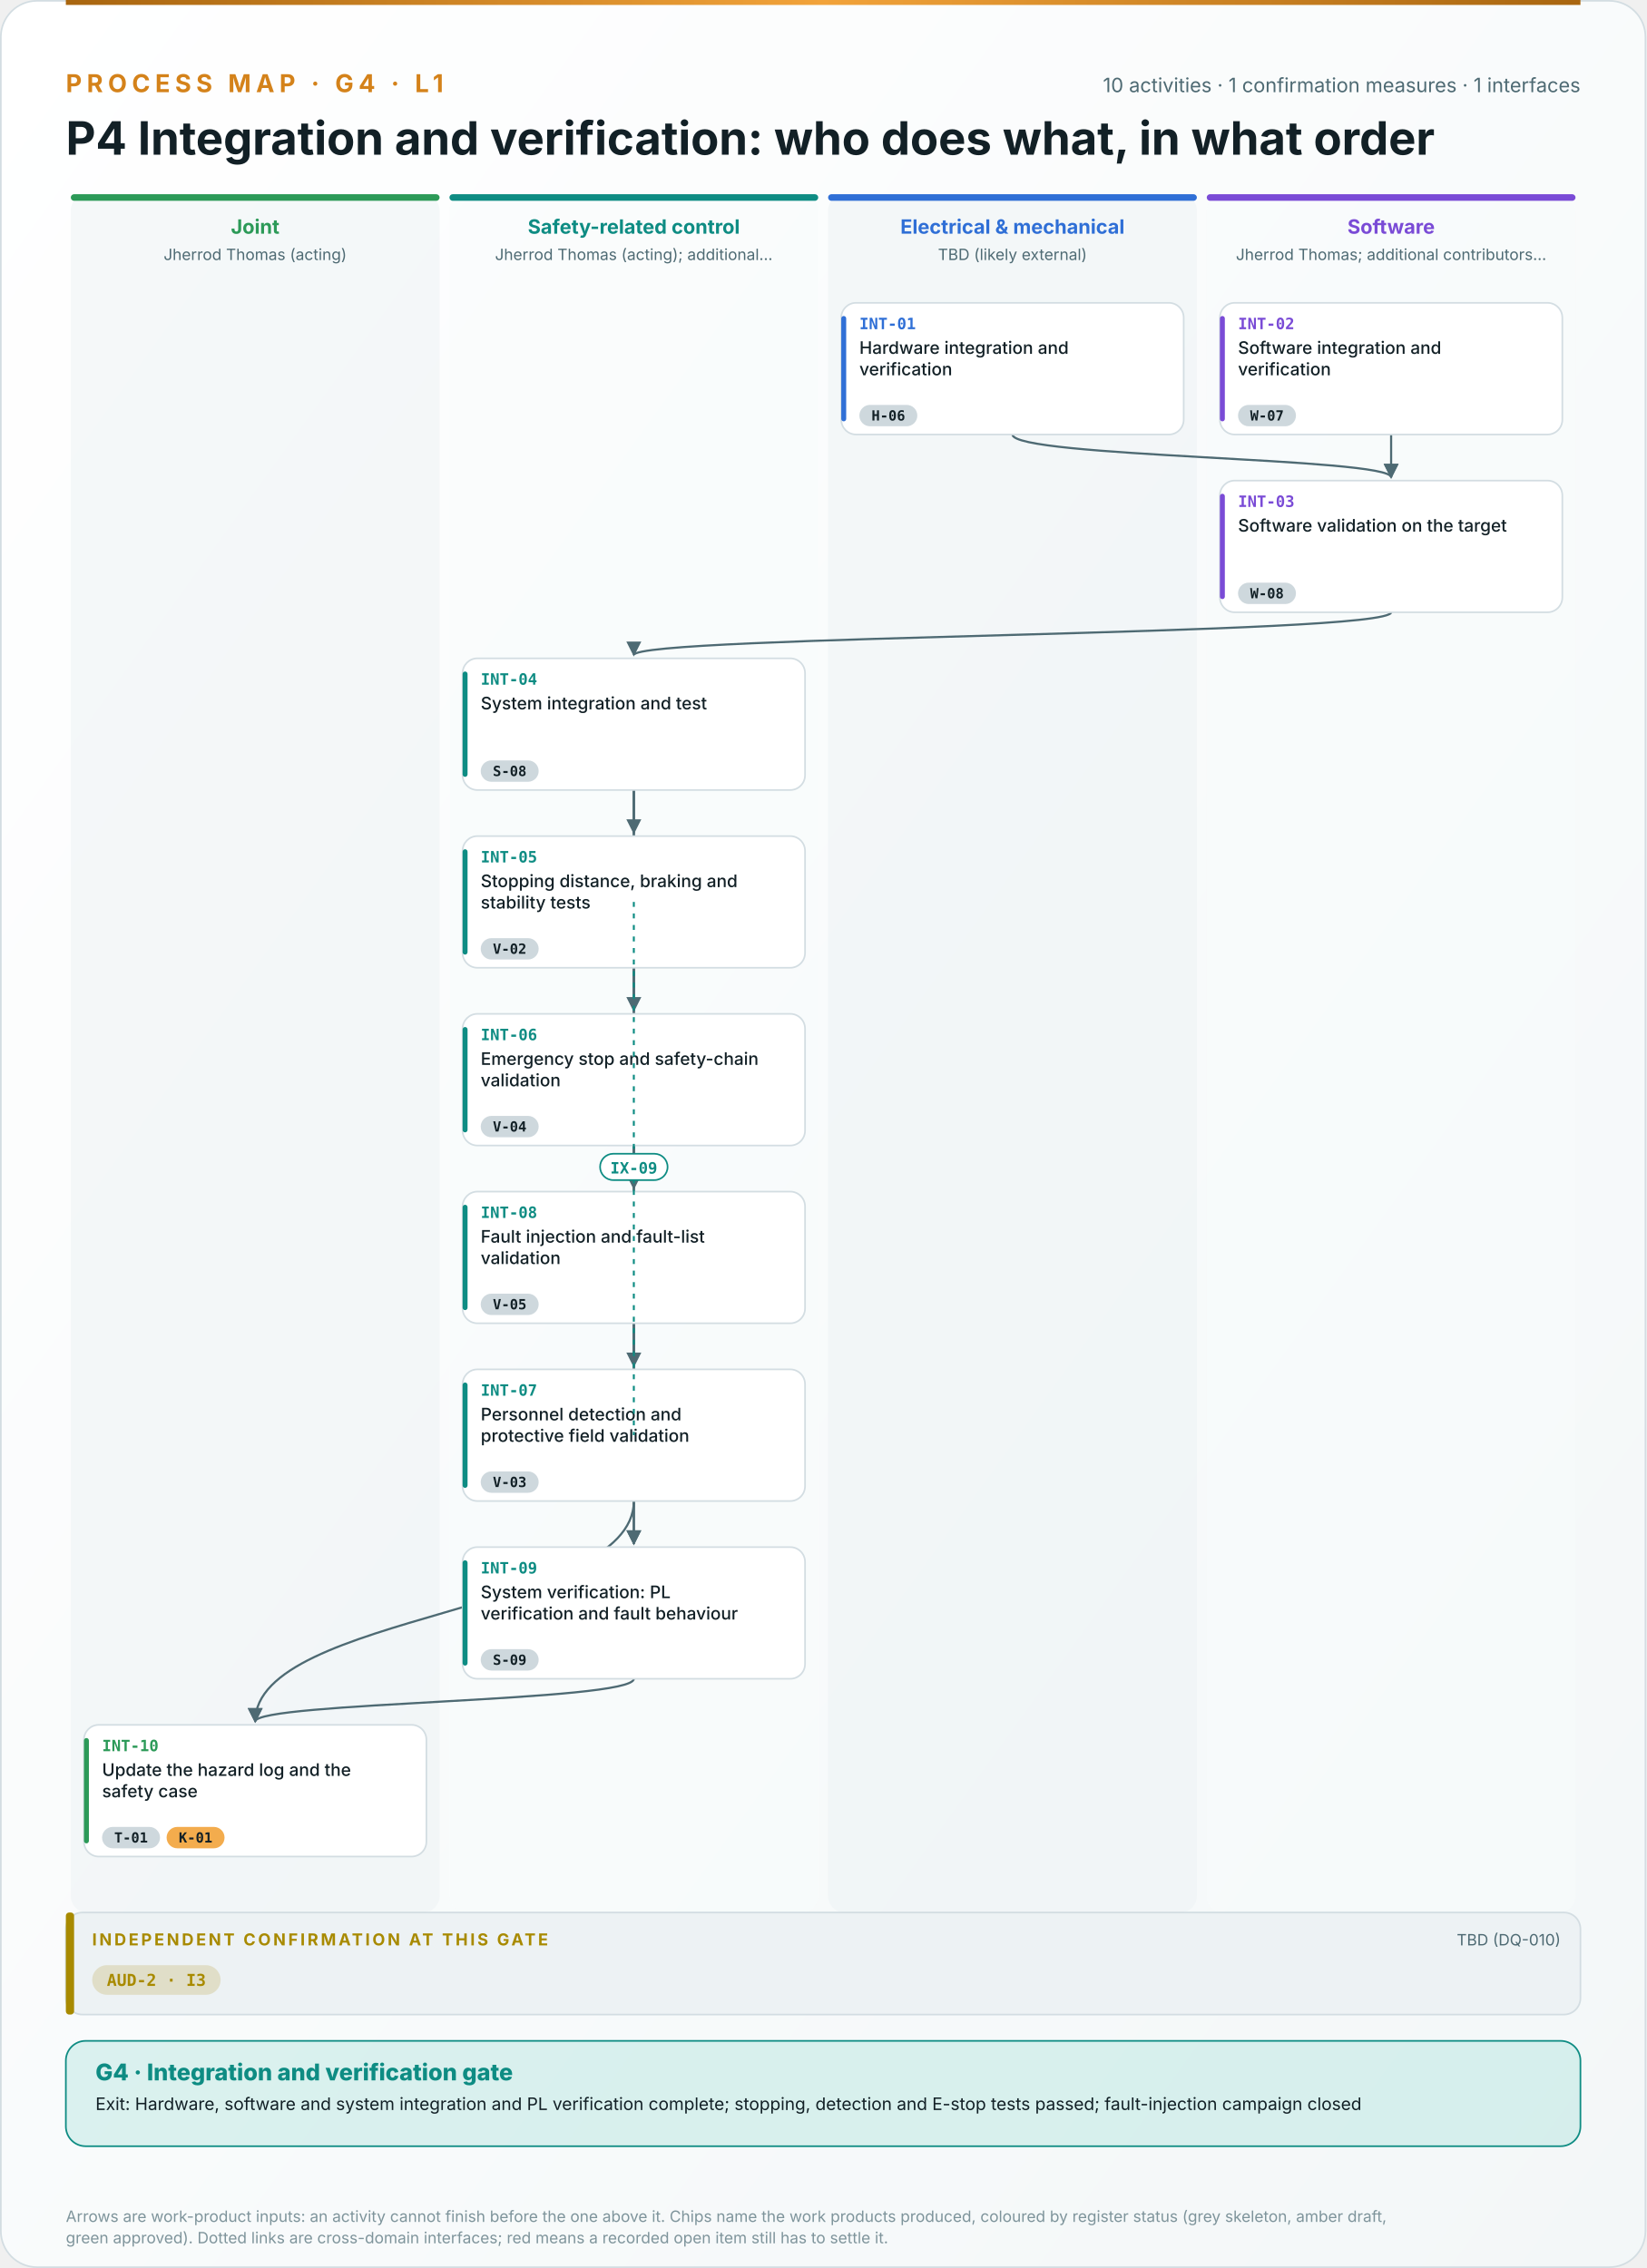
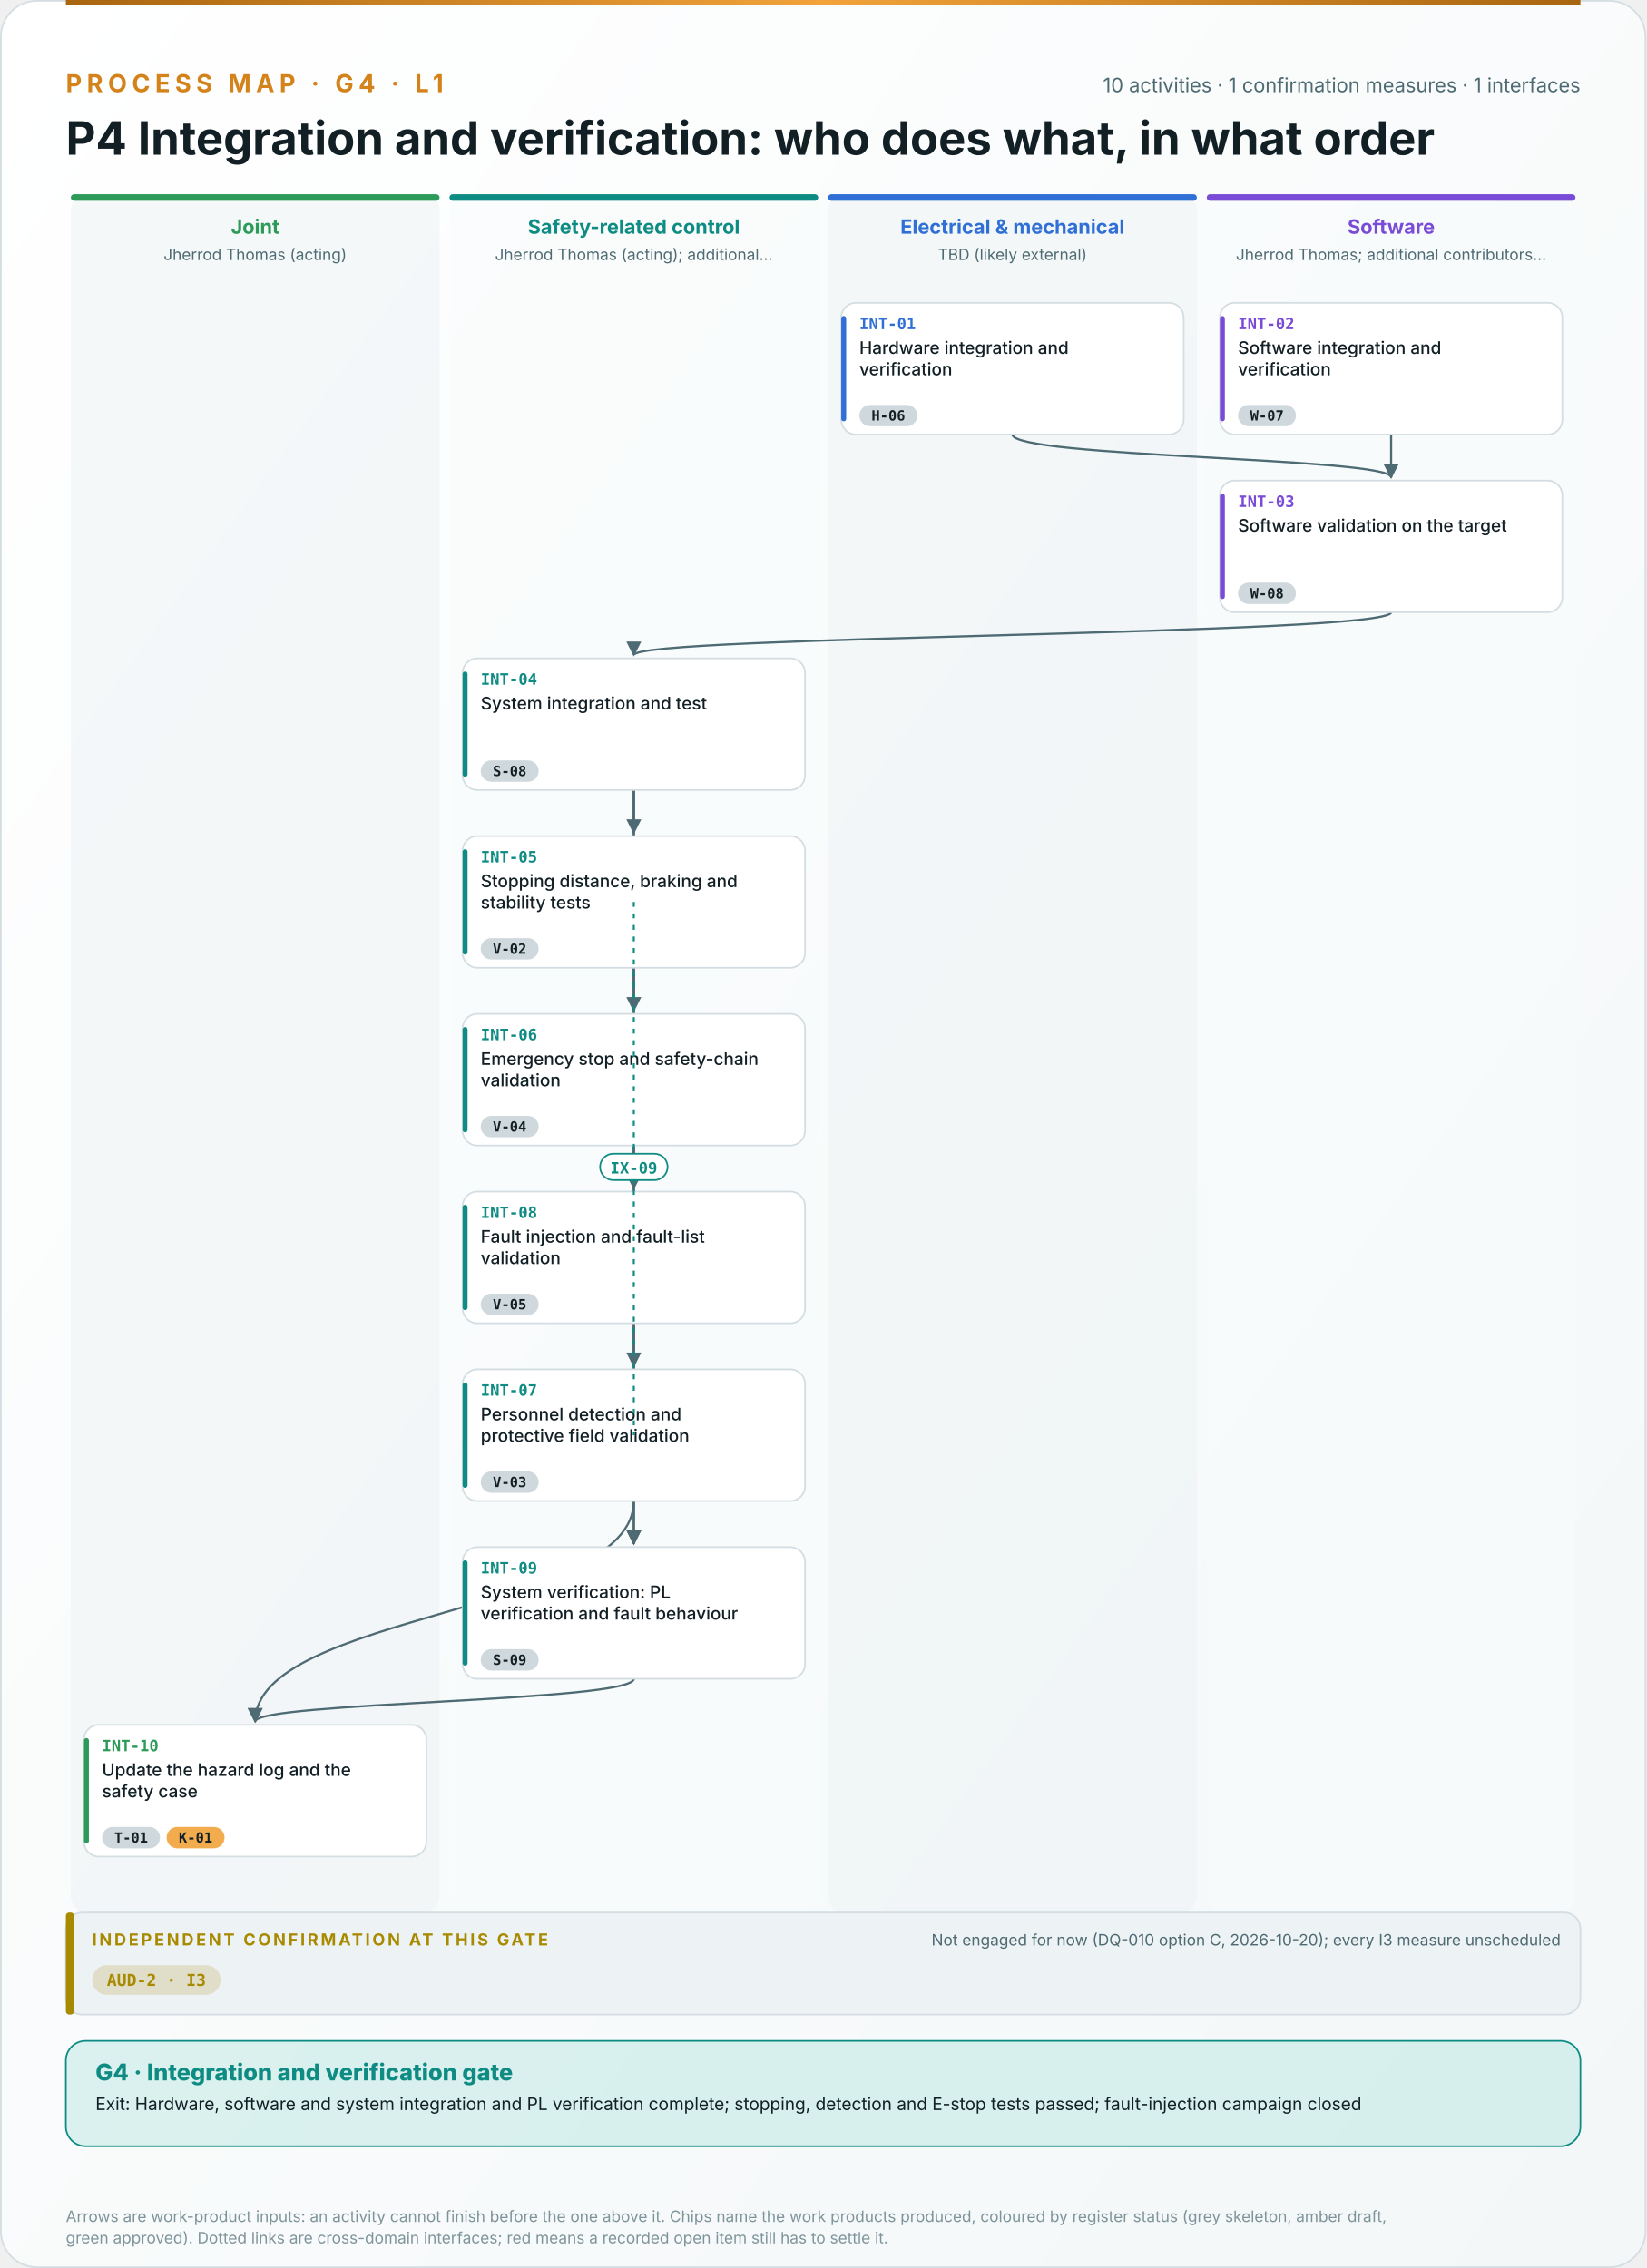
<svg xmlns="http://www.w3.org/2000/svg" width="1000" height="1378" viewBox="0 0 1000 1378" role="img" aria-labelledby="p4-t p4-d">
  <defs>
    <linearGradient id="p4-bg" x1="0" y1="0" x2="1" y2="1">
      <stop offset="0" stop-color="#FFFFFF" />
      <stop offset="1" stop-color="#F3F7F8" />
    </linearGradient>
    <linearGradient id="p4-amber" x1="0" y1="0" x2="1" y2="0">
      <stop offset="0" stop-color="#A8650F" />
      <stop offset="0.5" stop-color="#F2A33A" />
      <stop offset="1" stop-color="#A8650F" />
    </linearGradient>
    <marker id="p4-arrow" viewBox="0 0 10 10" refX="9" refY="5" markerWidth="7" markerHeight="7" orient="auto-start-reverse">
      <path d="M0,0 L10,5 L0,10 z" fill="#4E6A73" />
    </marker>
    <marker id="p4-arrow-amber" viewBox="0 0 10 10" refX="9" refY="5" markerWidth="7" markerHeight="7" orient="auto-start-reverse">
      <path d="M0,0 L10,5 L0,10 z" fill="#D4821A" />
    </marker>
  </defs>
  <rect x="0.5" y="0.5" width="999" height="1377" rx="22" fill="url(#p4-bg)" stroke="#D3DDE2" />
  <rect x="40" y="0" width="920" height="3" fill="url(#p4-amber)" />
  <text x="40" y="56" font-family="Inter, 'Segoe UI', 'Helvetica Neue', Helvetica, Arial, sans-serif" font-size="15" font-weight="700" fill="#D4821A" text-anchor="start" letter-spacing="3">PROCESS MAP · G4 · L1</text>
  <text x="40" y="94" font-family="Inter, 'Segoe UI', 'Helvetica Neue', Helvetica, Arial, sans-serif" font-size="28" font-weight="700" fill="#122026" text-anchor="start">P4 Integration and verification: who does what, in what order</text>
  <text x="960" y="56" font-family="Inter, 'Segoe UI', 'Helvetica Neue', Helvetica, Arial, sans-serif" font-size="12" font-weight="400" fill="#4E6A73" text-anchor="end">10 activities · 1 confirmation measures · 1 interfaces</text>
  <rect x="43" y="118" width="224" height="1044" rx="10" fill="#EDF2F4" fill-opacity="0.55" />
  <rect x="43" y="118" width="224" height="4" rx="2" fill="#2C9A58" />
  <text x="155" y="142" font-family="Inter, 'Segoe UI', 'Helvetica Neue', Helvetica, Arial, sans-serif" font-size="12" font-weight="700" fill="#2C9A58" text-anchor="middle">Joint</text>
  <text x="155" y="158" font-family="Inter, 'Segoe UI', 'Helvetica Neue', Helvetica, Arial, sans-serif" font-size="9.5" font-weight="400" fill="#4E6A73" text-anchor="middle">Jherrod Thomas (acting)</text>
  <rect x="273" y="118" width="224" height="1044" rx="10" fill="#F7FAFB" fill-opacity="0.55" />
  <rect x="273" y="118" width="224" height="4" rx="2" fill="#0E8C83" />
  <text x="385" y="142" font-family="Inter, 'Segoe UI', 'Helvetica Neue', Helvetica, Arial, sans-serif" font-size="12" font-weight="700" fill="#0E8C83" text-anchor="middle">Safety-related control</text>
  <text x="385" y="158" font-family="Inter, 'Segoe UI', 'Helvetica Neue', Helvetica, Arial, sans-serif" font-size="9.5" font-weight="400" fill="#4E6A73" text-anchor="middle">Jherrod Thomas (acting); additional…</text>
  <rect x="503" y="118" width="224" height="1044" rx="10" fill="#EDF2F4" fill-opacity="0.55" />
  <rect x="503" y="118" width="224" height="4" rx="2" fill="#2F6FD6" />
  <text x="615" y="142" font-family="Inter, 'Segoe UI', 'Helvetica Neue', Helvetica, Arial, sans-serif" font-size="12" font-weight="700" fill="#2F6FD6" text-anchor="middle">Electrical &amp; mechanical</text>
  <text x="615" y="158" font-family="Inter, 'Segoe UI', 'Helvetica Neue', Helvetica, Arial, sans-serif" font-size="9.5" font-weight="400" fill="#4E6A73" text-anchor="middle">TBD (likely external)</text>
  <rect x="733" y="118" width="224" height="1044" rx="10" fill="#F7FAFB" fill-opacity="0.55" />
  <rect x="733" y="118" width="224" height="4" rx="2" fill="#7A4BD6" />
  <text x="845" y="142" font-family="Inter, 'Segoe UI', 'Helvetica Neue', Helvetica, Arial, sans-serif" font-size="12" font-weight="700" fill="#7A4BD6" text-anchor="middle">Software</text>
  <text x="845" y="158" font-family="Inter, 'Segoe UI', 'Helvetica Neue', Helvetica, Arial, sans-serif" font-size="9.5" font-weight="400" fill="#4E6A73" text-anchor="middle">Jherrod Thomas; additional contributors…</text>
  <path d="M615.0,264.0 C615.0,278.0 845.0,278.0 845.0,290.0" fill="none" stroke="#4E6A73" stroke-width="1.3" marker-end="url(#p4-arrow)" />
  <path d="M845.0,264.0 L845.0,290.0" fill="none" stroke="#4E6A73" stroke-width="1.3" marker-end="url(#p4-arrow)" />
  <path d="M845.0,372.0 C845.0,386.0 385.0,386.0 385.0,398.0" fill="none" stroke="#4E6A73" stroke-width="1.3" marker-end="url(#p4-arrow)" />
  <path d="M385.0,480.0 L385.0,506.0" fill="none" stroke="#4E6A73" stroke-width="1.3" marker-end="url(#p4-arrow)" />
  <path d="M385.0,480.0 L385.0,614.0" fill="none" stroke="#4E6A73" stroke-width="1.3" marker-end="url(#p4-arrow)" />
  <path d="M385.0,588.0 L385.0,830.0" fill="none" stroke="#4E6A73" stroke-width="1.3" marker-end="url(#p4-arrow)" />
  <path d="M385.0,480.0 L385.0,722.0" fill="none" stroke="#4E6A73" stroke-width="1.3" marker-end="url(#p4-arrow)" />
  <path d="M385.0,696.0 L385.0,938.0" fill="none" stroke="#4E6A73" stroke-width="1.3" marker-end="url(#p4-arrow)" />
  <path d="M385.0,804.0 L385.0,938.0" fill="none" stroke="#4E6A73" stroke-width="1.3" marker-end="url(#p4-arrow)" />
  <path d="M385.0,912.0 C385.0,980.0 155.0,980.0 155.0,1046.0" fill="none" stroke="#4E6A73" stroke-width="1.3" marker-end="url(#p4-arrow)" />
  <path d="M385.0,1020.0 C385.0,1034.0 155.0,1034.0 155.0,1046.0" fill="none" stroke="#4E6A73" stroke-width="1.3" marker-end="url(#p4-arrow)" />
  <rect x="511" y="184" width="208" height="80" rx="9" fill="#FFFFFF" stroke="#D3DDE2" stroke-width="1" />
  <rect x="511" y="192" width="3" height="64" rx="1.5" fill="#2F6FD6" />
  <text x="522" y="200" font-family="'JetBrains Mono', 'SFMono-Regular', Menlo, Consolas, monospace" font-size="9.5" font-weight="700" fill="#2F6FD6" text-anchor="start">INT-01</text>
  <text x="522" y="215" font-family="Inter, 'Segoe UI', 'Helvetica Neue', Helvetica, Arial, sans-serif" font-size="10.5" font-weight="500" fill="#122026" text-anchor="start">Hardware integration and</text>
  <text x="522" y="228" font-family="Inter, 'Segoe UI', 'Helvetica Neue', Helvetica, Arial, sans-serif" font-size="10.5" font-weight="500" fill="#122026" text-anchor="start">verification</text>
  <rect x="522" y="246" width="35.2" height="13" rx="6.5" fill="#C9D4D9" fill-opacity="0.9" />
  <text x="539.6" y="255.5" font-family="'JetBrains Mono', 'SFMono-Regular', Menlo, Consolas, monospace" font-size="8.5" font-weight="700" fill="#122026" text-anchor="middle">H-06</text>
  <rect x="741" y="184" width="208" height="80" rx="9" fill="#FFFFFF" stroke="#D3DDE2" stroke-width="1" />
  <rect x="741" y="192" width="3" height="64" rx="1.5" fill="#7A4BD6" />
  <text x="752" y="200" font-family="'JetBrains Mono', 'SFMono-Regular', Menlo, Consolas, monospace" font-size="9.5" font-weight="700" fill="#7A4BD6" text-anchor="start">INT-02</text>
  <text x="752" y="215" font-family="Inter, 'Segoe UI', 'Helvetica Neue', Helvetica, Arial, sans-serif" font-size="10.5" font-weight="500" fill="#122026" text-anchor="start">Software integration and</text>
  <text x="752" y="228" font-family="Inter, 'Segoe UI', 'Helvetica Neue', Helvetica, Arial, sans-serif" font-size="10.5" font-weight="500" fill="#122026" text-anchor="start">verification</text>
  <rect x="752" y="246" width="35.2" height="13" rx="6.5" fill="#C9D4D9" fill-opacity="0.9" />
  <text x="769.6" y="255.5" font-family="'JetBrains Mono', 'SFMono-Regular', Menlo, Consolas, monospace" font-size="8.5" font-weight="700" fill="#122026" text-anchor="middle">W-07</text>
  <rect x="741" y="292" width="208" height="80" rx="9" fill="#FFFFFF" stroke="#D3DDE2" stroke-width="1" />
  <rect x="741" y="300" width="3" height="64" rx="1.5" fill="#7A4BD6" />
  <text x="752" y="308" font-family="'JetBrains Mono', 'SFMono-Regular', Menlo, Consolas, monospace" font-size="9.5" font-weight="700" fill="#7A4BD6" text-anchor="start">INT-03</text>
  <text x="752" y="323" font-family="Inter, 'Segoe UI', 'Helvetica Neue', Helvetica, Arial, sans-serif" font-size="10.5" font-weight="500" fill="#122026" text-anchor="start">Software validation on the target</text>
  <rect x="752" y="354" width="35.2" height="13" rx="6.5" fill="#C9D4D9" fill-opacity="0.9" />
  <text x="769.6" y="363.5" font-family="'JetBrains Mono', 'SFMono-Regular', Menlo, Consolas, monospace" font-size="8.5" font-weight="700" fill="#122026" text-anchor="middle">W-08</text>
  <rect x="281" y="400" width="208" height="80" rx="9" fill="#FFFFFF" stroke="#D3DDE2" stroke-width="1" />
  <rect x="281" y="408" width="3" height="64" rx="1.5" fill="#0E8C83" />
  <text x="292" y="416" font-family="'JetBrains Mono', 'SFMono-Regular', Menlo, Consolas, monospace" font-size="9.5" font-weight="700" fill="#0E8C83" text-anchor="start">INT-04</text>
  <text x="292" y="431" font-family="Inter, 'Segoe UI', 'Helvetica Neue', Helvetica, Arial, sans-serif" font-size="10.5" font-weight="500" fill="#122026" text-anchor="start">System integration and test</text>
  <rect x="292" y="462" width="35.2" height="13" rx="6.5" fill="#C9D4D9" fill-opacity="0.9" />
  <text x="309.6" y="471.5" font-family="'JetBrains Mono', 'SFMono-Regular', Menlo, Consolas, monospace" font-size="8.5" font-weight="700" fill="#122026" text-anchor="middle">S-08</text>
  <rect x="281" y="508" width="208" height="80" rx="9" fill="#FFFFFF" stroke="#D3DDE2" stroke-width="1" />
  <rect x="281" y="516" width="3" height="64" rx="1.5" fill="#0E8C83" />
  <text x="292" y="524" font-family="'JetBrains Mono', 'SFMono-Regular', Menlo, Consolas, monospace" font-size="9.5" font-weight="700" fill="#0E8C83" text-anchor="start">INT-05</text>
  <text x="292" y="539" font-family="Inter, 'Segoe UI', 'Helvetica Neue', Helvetica, Arial, sans-serif" font-size="10.5" font-weight="500" fill="#122026" text-anchor="start">Stopping distance, braking and</text>
  <text x="292" y="552" font-family="Inter, 'Segoe UI', 'Helvetica Neue', Helvetica, Arial, sans-serif" font-size="10.5" font-weight="500" fill="#122026" text-anchor="start">stability tests</text>
  <rect x="292" y="570" width="35.2" height="13" rx="6.5" fill="#C9D4D9" fill-opacity="0.9" />
  <text x="309.6" y="579.5" font-family="'JetBrains Mono', 'SFMono-Regular', Menlo, Consolas, monospace" font-size="8.5" font-weight="700" fill="#122026" text-anchor="middle">V-02</text>
  <rect x="281" y="616" width="208" height="80" rx="9" fill="#FFFFFF" stroke="#D3DDE2" stroke-width="1" />
  <rect x="281" y="624" width="3" height="64" rx="1.5" fill="#0E8C83" />
  <text x="292" y="632" font-family="'JetBrains Mono', 'SFMono-Regular', Menlo, Consolas, monospace" font-size="9.5" font-weight="700" fill="#0E8C83" text-anchor="start">INT-06</text>
  <text x="292" y="647" font-family="Inter, 'Segoe UI', 'Helvetica Neue', Helvetica, Arial, sans-serif" font-size="10.5" font-weight="500" fill="#122026" text-anchor="start">Emergency stop and safety-chain</text>
  <text x="292" y="660" font-family="Inter, 'Segoe UI', 'Helvetica Neue', Helvetica, Arial, sans-serif" font-size="10.5" font-weight="500" fill="#122026" text-anchor="start">validation</text>
  <rect x="292" y="678" width="35.2" height="13" rx="6.5" fill="#C9D4D9" fill-opacity="0.9" />
  <text x="309.6" y="687.5" font-family="'JetBrains Mono', 'SFMono-Regular', Menlo, Consolas, monospace" font-size="8.5" font-weight="700" fill="#122026" text-anchor="middle">V-04</text>
  <rect x="281" y="832" width="208" height="80" rx="9" fill="#FFFFFF" stroke="#D3DDE2" stroke-width="1" />
  <rect x="281" y="840" width="3" height="64" rx="1.5" fill="#0E8C83" />
  <text x="292" y="848" font-family="'JetBrains Mono', 'SFMono-Regular', Menlo, Consolas, monospace" font-size="9.5" font-weight="700" fill="#0E8C83" text-anchor="start">INT-07</text>
  <text x="292" y="863" font-family="Inter, 'Segoe UI', 'Helvetica Neue', Helvetica, Arial, sans-serif" font-size="10.5" font-weight="500" fill="#122026" text-anchor="start">Personnel detection and</text>
  <text x="292" y="876" font-family="Inter, 'Segoe UI', 'Helvetica Neue', Helvetica, Arial, sans-serif" font-size="10.5" font-weight="500" fill="#122026" text-anchor="start">protective field validation</text>
  <rect x="292" y="894" width="35.2" height="13" rx="6.5" fill="#C9D4D9" fill-opacity="0.9" />
  <text x="309.6" y="903.5" font-family="'JetBrains Mono', 'SFMono-Regular', Menlo, Consolas, monospace" font-size="8.5" font-weight="700" fill="#122026" text-anchor="middle">V-03</text>
  <rect x="281" y="724" width="208" height="80" rx="9" fill="#FFFFFF" stroke="#D3DDE2" stroke-width="1" />
  <rect x="281" y="732" width="3" height="64" rx="1.5" fill="#0E8C83" />
  <text x="292" y="740" font-family="'JetBrains Mono', 'SFMono-Regular', Menlo, Consolas, monospace" font-size="9.5" font-weight="700" fill="#0E8C83" text-anchor="start">INT-08</text>
  <text x="292" y="755" font-family="Inter, 'Segoe UI', 'Helvetica Neue', Helvetica, Arial, sans-serif" font-size="10.5" font-weight="500" fill="#122026" text-anchor="start">Fault injection and fault-list</text>
  <text x="292" y="768" font-family="Inter, 'Segoe UI', 'Helvetica Neue', Helvetica, Arial, sans-serif" font-size="10.5" font-weight="500" fill="#122026" text-anchor="start">validation</text>
  <rect x="292" y="786" width="35.2" height="13" rx="6.5" fill="#C9D4D9" fill-opacity="0.9" />
  <text x="309.6" y="795.5" font-family="'JetBrains Mono', 'SFMono-Regular', Menlo, Consolas, monospace" font-size="8.5" font-weight="700" fill="#122026" text-anchor="middle">V-05</text>
  <rect x="281" y="940" width="208" height="80" rx="9" fill="#FFFFFF" stroke="#D3DDE2" stroke-width="1" />
  <rect x="281" y="948" width="3" height="64" rx="1.5" fill="#0E8C83" />
  <text x="292" y="956" font-family="'JetBrains Mono', 'SFMono-Regular', Menlo, Consolas, monospace" font-size="9.5" font-weight="700" fill="#0E8C83" text-anchor="start">INT-09</text>
  <text x="292" y="971" font-family="Inter, 'Segoe UI', 'Helvetica Neue', Helvetica, Arial, sans-serif" font-size="10.5" font-weight="500" fill="#122026" text-anchor="start">System verification: PL</text>
  <text x="292" y="984" font-family="Inter, 'Segoe UI', 'Helvetica Neue', Helvetica, Arial, sans-serif" font-size="10.5" font-weight="500" fill="#122026" text-anchor="start">verification and fault behaviour</text>
  <rect x="292" y="1002" width="35.2" height="13" rx="6.5" fill="#C9D4D9" fill-opacity="0.9" />
  <text x="309.6" y="1011.5" font-family="'JetBrains Mono', 'SFMono-Regular', Menlo, Consolas, monospace" font-size="8.5" font-weight="700" fill="#122026" text-anchor="middle">S-09</text>
  <rect x="51" y="1048" width="208" height="80" rx="9" fill="#FFFFFF" stroke="#D3DDE2" stroke-width="1" />
  <rect x="51" y="1056" width="3" height="64" rx="1.5" fill="#2C9A58" />
  <text x="62" y="1064" font-family="'JetBrains Mono', 'SFMono-Regular', Menlo, Consolas, monospace" font-size="9.5" font-weight="700" fill="#2C9A58" text-anchor="start">INT-10</text>
  <text x="62" y="1079" font-family="Inter, 'Segoe UI', 'Helvetica Neue', Helvetica, Arial, sans-serif" font-size="10.5" font-weight="500" fill="#122026" text-anchor="start">Update the hazard log and the</text>
  <text x="62" y="1092" font-family="Inter, 'Segoe UI', 'Helvetica Neue', Helvetica, Arial, sans-serif" font-size="10.5" font-weight="500" fill="#122026" text-anchor="start">safety case</text>
  <rect x="62" y="1110" width="35.2" height="13" rx="6.5" fill="#C9D4D9" fill-opacity="0.9" />
  <text x="79.6" y="1119.5" font-family="'JetBrains Mono', 'SFMono-Regular', Menlo, Consolas, monospace" font-size="8.5" font-weight="700" fill="#122026" text-anchor="middle">T-01</text>
  <rect x="101.2" y="1110" width="35.2" height="13" rx="6.5" fill="#F2A33A" fill-opacity="0.9" />
  <text x="118.8" y="1119.5" font-family="'JetBrains Mono', 'SFMono-Regular', Menlo, Consolas, monospace" font-size="8.5" font-weight="700" fill="#122026" text-anchor="middle">K-01</text>
  <path d="M385.0,548.0 L385.0,872.0" fill="none" stroke="#0E8C83" stroke-width="1.2" stroke-dasharray="3 4" />
  <rect x="364.5" y="701" width="41" height="16" rx="8" fill="#FFFFFF" stroke="#0E8C83" stroke-width="1" />
  <text x="385" y="713" font-family="'JetBrains Mono', 'SFMono-Regular', Menlo, Consolas, monospace" font-size="9.5" font-weight="700" fill="#0E8C83" text-anchor="middle">IX-09</text>
  <rect x="40" y="1162" width="920" height="62" rx="10" fill="#EDF2F4" stroke="#D3DDE2" stroke-width="1" />
  <rect x="40" y="1162" width="5" height="62" rx="2" fill="#A88A00" />
  <text x="56" y="1182" font-family="Inter, 'Segoe UI', 'Helvetica Neue', Helvetica, Arial, sans-serif" font-size="10" font-weight="700" fill="#A88A00" text-anchor="start" letter-spacing="1.5">INDEPENDENT CONFIRMATION AT THIS GATE</text>
-   <text x="948" y="1182" font-family="Inter, 'Segoe UI', 'Helvetica Neue', Helvetica, Arial, sans-serif" font-size="9.5" font-weight="400" fill="#4E6A73" text-anchor="end">TBD (DQ-010)</text>
+   <text x="948" y="1182" font-family="Inter, 'Segoe UI', 'Helvetica Neue', Helvetica, Arial, sans-serif" font-size="9.5" font-weight="400" fill="#4E6A73" text-anchor="end">Not engaged for now (DQ-010 option C, 2026-10-20); every I3 measure unscheduled</text>
  <rect x="56" y="1194" width="78" height="18" rx="9" fill="#A88A00" fill-opacity="0.18" />
  <text x="95" y="1206.6" font-family="'JetBrains Mono', 'SFMono-Regular', Menlo, Consolas, monospace" font-size="10" font-weight="700" fill="#A88A00" text-anchor="middle">AUD-2 · I3</text>
  <rect x="40" y="1240" width="920" height="64" rx="12" fill="#8FD8D1" fill-opacity="0.3" />
  <rect x="40" y="1240" width="920" height="64" rx="12" fill="none" stroke="#0E8C83" stroke-width="1" />
  <text x="58" y="1264" font-family="Inter, 'Segoe UI', 'Helvetica Neue', Helvetica, Arial, sans-serif" font-size="14" font-weight="800" fill="#0E8C83" text-anchor="start">G4 · Integration and verification gate</text>
  <text x="58" y="1282" font-family="Inter, 'Segoe UI', 'Helvetica Neue', Helvetica, Arial, sans-serif" font-size="10.5" font-weight="400" fill="#122026" text-anchor="start">Exit: Hardware, software and system integration and PL verification complete; stopping, detection and E-stop tests passed; fault-injection campaign closed</text>
  <text x="40" y="1350" font-family="Inter, 'Segoe UI', 'Helvetica Neue', Helvetica, Arial, sans-serif" font-size="9.5" font-weight="400" fill="#7E949B" text-anchor="start">Arrows are work-product inputs: an activity cannot finish before the one above it. Chips name the work products produced, coloured by register status (grey skeleton, amber draft,</text>
  <text x="40" y="1363" font-family="Inter, 'Segoe UI', 'Helvetica Neue', Helvetica, Arial, sans-serif" font-size="9.5" font-weight="400" fill="#7E949B" text-anchor="start">green approved). Dotted links are cross-domain interfaces; red means a recorded open item still has to settle it.</text>
</svg>
